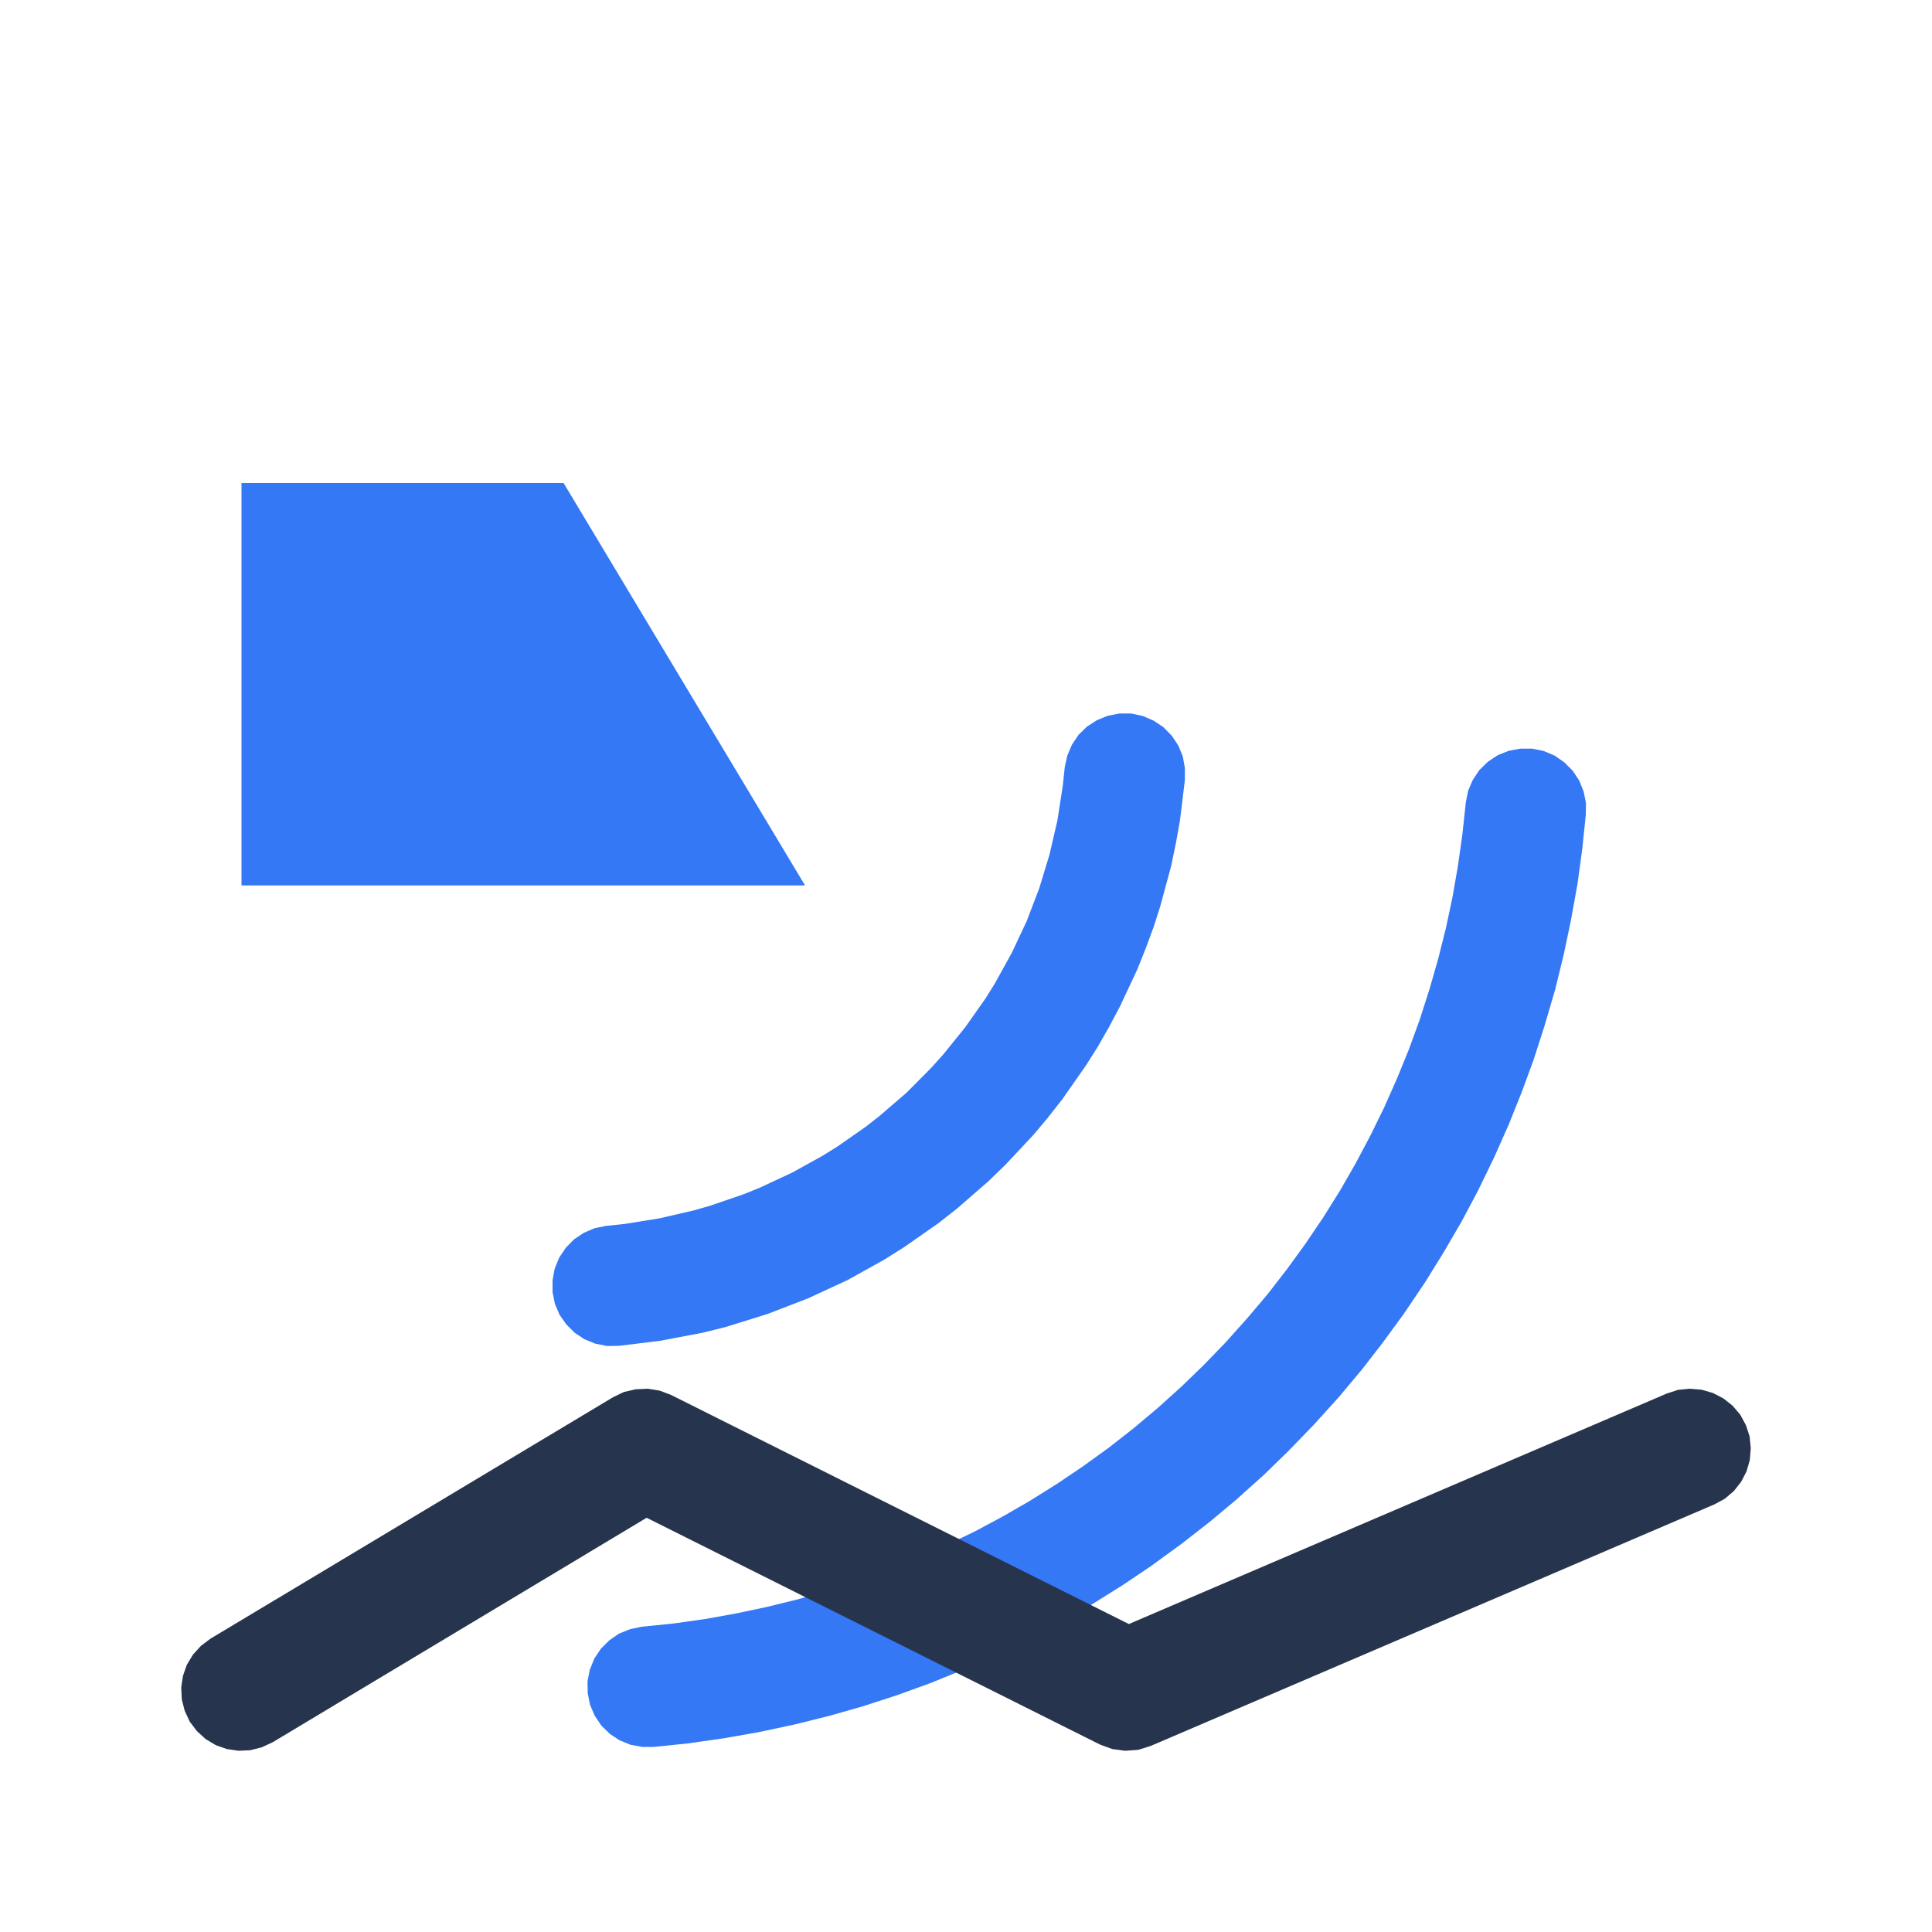
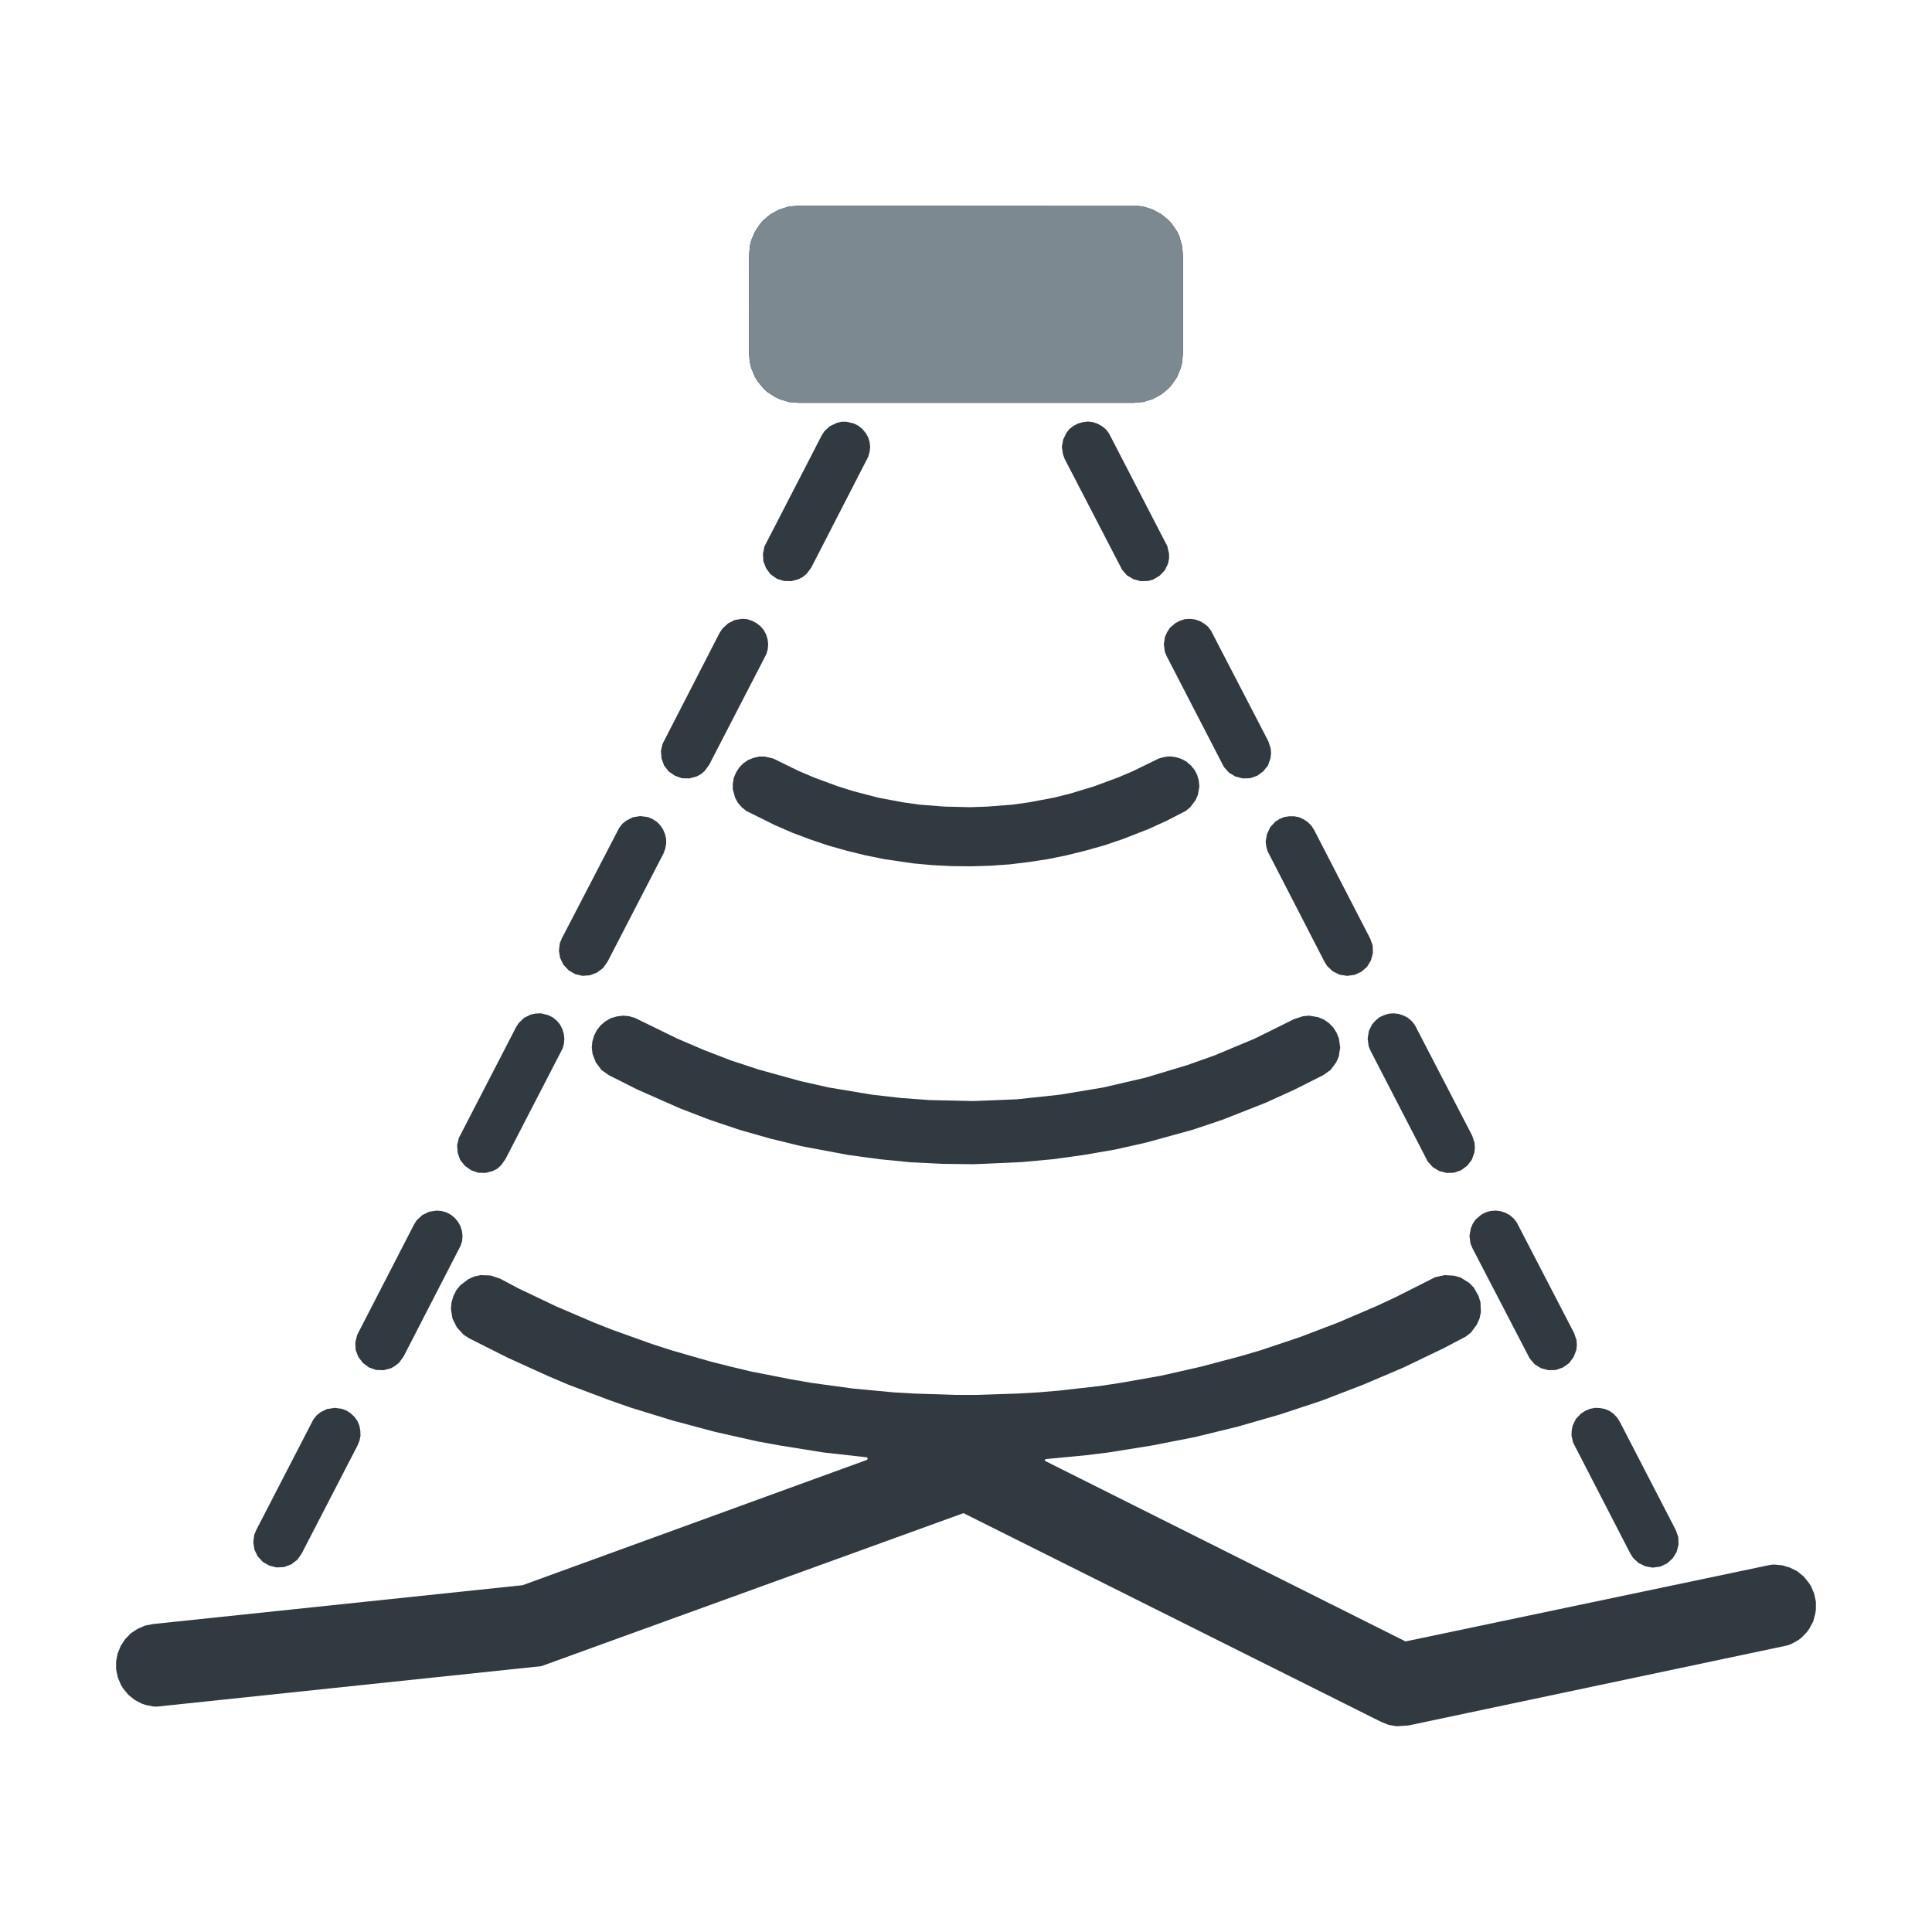
<svg xmlns="http://www.w3.org/2000/svg" viewBox="0 0 1000 1000" role="img" aria-labelledby="title desc">
-   <path fill="#3478F6" d="M125.0 250.0 L291.7 250.0 L416.7 458.3 L125.0 458.3 Z" />
-   <path fill="#3478F6" d="M550.1 406.7 L551.1 397.2 L552.4 391.2 L554.8 385.5 L558.2 380.4 L562.6 376.1 L567.7 372.8 L573.3 370.5 L579.4 369.3 L585.5 369.3 L591.5 370.6 L597.1 373.0 L602.2 376.4 L606.5 380.8 L609.9 385.9 L612.2 391.5 L613.3 397.6 L613.3 403.7 L610.7 425.0 L608.7 436.1 L606.2 448.2 L600.6 468.9 L597.2 479.6 L592.9 491.2 L588.7 501.7 L579.6 521.1 L573.8 532.0 L568.2 541.8 L562.2 551.3 L549.9 568.9 L542.3 578.6 L535.0 587.3 L520.4 602.9 L511.5 611.5 L495.3 625.6 L485.6 633.2 L468.0 645.5 L457.5 652.1 L438.8 662.5 L418.3 672.0 L397.3 680.1 L375.8 686.8 L363.8 689.8 L341.6 694.0 L320.4 696.6 L314.2 696.7 L308.2 695.5 L302.5 693.2 L297.4 689.8 L293.1 685.5 L289.6 680.5 L287.2 674.8 L286.0 668.8 L286.0 662.7 L287.1 656.7 L289.4 651.0 L292.8 645.9 L297.1 641.5 L302.2 638.1 L307.8 635.7 L313.8 634.5 L323.4 633.5 L341.4 630.6 L359.1 626.5 L367.8 624.0 L385.0 618.1 L393.4 614.7 L409.9 607.0 L425.8 598.2 L433.5 593.4 L448.4 583.0 L455.5 577.4 L469.3 565.5 L482.1 552.6 L488.2 545.8 L499.6 531.7 L510.1 516.8 L514.9 509.1 L523.7 493.2 L531.4 476.8 L537.9 459.8 L543.2 442.4 L547.3 424.7 Z" />
-   <path fill="#3478F6" d="M756.9 432.1 L758.7 415.3 L759.9 409.3 L762.3 403.7 L765.7 398.6 L770.1 394.3 L775.2 390.9 L780.9 388.6 L786.9 387.5 L793.0 387.5 L799.0 388.7 L804.7 391.1 L809.7 394.6 L814.0 398.9 L817.4 404.0 L819.7 409.7 L820.9 415.7 L820.8 421.8 L819.0 439.2 L816.5 457.6 L813.0 476.9 L809.4 494.0 L805.0 512.0 L799.5 530.8 L793.8 548.5 L787.8 564.9 L780.9 582.1 L773.4 599.0 L764.8 616.7 L756.6 632.1 L747.3 648.1 L737.5 663.9 L726.5 680.2 L715.6 695.1 L704.9 708.9 L693.0 723.1 L679.8 737.7 L666.9 751.0 L654.4 763.2 L639.8 776.3 L626.4 787.5 L611.8 798.9 L595.9 810.5 L581.5 820.2 L565.7 830.1 L549.7 839.4 L532.4 848.6 L515.7 856.7 L499.7 863.8 L481.5 871.2 L464.1 877.5 L446.5 883.2 L429.7 888.0 L411.7 892.5 L392.5 896.6 L374.2 899.8 L355.9 902.4 L338.5 904.2 L332.4 904.2 L326.4 903.1 L320.7 900.8 L315.6 897.4 L311.2 893.1 L307.8 888.0 L305.4 882.4 L304.2 876.4 L304.1 870.2 L305.3 864.2 L307.6 858.5 L311.0 853.4 L315.3 849.1 L320.3 845.6 L326.0 843.3 L332.0 842.0 L348.8 840.3 L365.0 838.0 L381.1 835.1 L397.1 831.7 L413.0 827.8 L428.7 823.3 L444.3 818.2 L459.6 812.6 L474.8 806.5 L489.8 799.8 L504.5 792.7 L518.9 785.0 L533.1 776.8 L547.0 768.1 L560.5 759.0 L573.8 749.4 L586.7 739.3 L599.2 728.8 L611.4 717.8 L623.1 706.5 L634.5 694.7 L645.4 682.5 L656.0 670.0 L666.0 657.1 L675.6 643.9 L684.8 630.3 L693.5 616.4 L701.6 602.3 L709.3 587.8 L716.5 573.1 L723.1 558.2 L729.3 543.0 L734.9 527.6 L739.9 512.0 L744.4 496.3 L748.4 480.4 L751.8 464.4 L754.6 448.3 Z" />
-   <path fill="#26354D" d="M334.7 785.6 L141.1 901.8 L135.5 904.4 L129.6 905.9 L123.5 906.2 L117.4 905.3 L111.7 903.3 L106.4 900.1 L101.9 896.0 L98.2 891.1 L95.6 885.5 L94.1 879.6 L93.8 873.5 L94.7 867.4 L96.7 861.7 L99.9 856.4 L104.0 851.9 L108.9 848.2 L317.3 723.2 L322.9 720.5 L329.0 719.1 L335.3 718.8 L341.5 719.8 L347.3 722.0 L584.3 840.6 L862.7 721.3 L868.5 719.4 L874.6 718.8 L880.7 719.3 L886.6 721.0 L892.0 723.8 L896.8 727.6 L900.8 732.3 L903.7 737.7 L905.6 743.5 L906.2 749.6 L905.7 755.7 L904.0 761.6 L901.2 767.0 L897.4 771.8 L892.7 775.8 L887.3 778.7 L595.6 903.7 L589.2 905.7 L582.4 906.2 L575.7 905.3 L569.4 903.0 Z" />
+   <path fill="#303A40" d="M448.8 755.6 L449.2 754.8 L448.6 754.3 L426.3 751.8 L403.8 748.2 L392.2 746.1 L370.0 741.1 L348.3 735.3 L326.5 728.6 L315.4 724.7 L294.4 716.8 L283.6 712.2 L263.1 702.9 L242.8 692.7 L239.9 690.8 L236.5 687.1 L234.2 682.5 L233.4 677.5 L233.7 674.1 L234.7 670.8 L236.2 667.8 L238.3 665.2 L242.4 662.1 L245.5 660.7 L248.8 660.0 L254.0 660.2 L258.8 661.8 L268.4 666.9 L287.7 676.1 L307.3 684.5 L317.2 688.4 L337.3 695.6 L347.5 698.9 L368.0 704.8 L378.4 707.4 L388.8 709.9 L409.7 714.0 L420.2 715.8 L441.4 718.7 L462.7 720.7 L473.3 721.3 L494.7 722.0 L505.3 722.0 L526.7 721.3 L537.3 720.7 L548.0 719.8 L569.2 717.4 L579.8 715.8 L600.8 712.1 L621.6 707.4 L642.3 701.9 L652.5 698.9 L672.8 692.1 L692.7 684.5 L712.3 676.1 L722.0 671.6 L742.8 661.1 L747.8 660.0 L752.8 660.3 L756.1 661.3 L760.4 664.0 L762.8 666.4 L765.3 670.8 L766.3 674.1 L766.5 679.2 L765.8 682.5 L764.4 685.6 L761.4 689.7 L758.7 691.8 L747.1 697.9 L726.5 707.8 L705.6 716.7 L684.3 724.9 L662.6 732.1 L640.7 738.4 L618.6 743.8 L596.2 748.2 L573.7 751.8 L562.4 753.2 L541.4 755.2 L540.8 755.6 L540.8 756.1 L727.5 849.6 L916.2 810.0 L918.3 809.8 L922.5 810.2 L926.5 811.4 L930.3 813.3 L933.6 816.0 L936.2 819.2 L937.3 820.9 L939.0 824.8 L939.9 829.0 L939.9 833.1 L939.6 835.2 L938.5 839.3 L936.5 843.0 L935.3 844.7 L932.4 847.7 L930.7 849.0 L927.0 851.0 L925.0 851.7 L729.0 893.1 L722.9 893.5 L718.8 892.8 L715.0 891.3 L498.7 783.2 L280.2 862.4 L81.6 883.3 L79.5 883.3 L75.4 882.5 L73.4 881.8 L69.6 879.8 L66.4 877.2 L63.7 873.9 L62.6 872.1 L61.0 868.3 L60.1 864.1 L60.1 859.9 L60.9 855.8 L62.5 851.9 L64.8 848.4 L67.7 845.4 L71.2 843.1 L75.1 841.4 L79.2 840.6 L270.5 820.5 Z M868.8 799.6 L867.8 803.3 L865.8 806.6 L862.9 809.2 L859.3 810.9 L855.4 811.4 L851.6 810.7 L848.1 809.0 L845.3 806.4 L843.9 804.2 L814.3 746.8 L813.4 743.1 L813.5 740.5 L814.0 737.9 L815.7 734.4 L818.4 731.6 L820.6 730.2 L823.0 729.2 L825.5 728.7 L828.1 728.8 L830.7 729.3 L833.1 730.3 L835.2 731.8 L837.0 733.7 L838.4 735.9 L867.4 792.0 L868.7 795.7 Z M815.9 698.8 L814.5 702.4 L812.2 705.5 L809.0 707.8 L805.3 709.1 L801.4 709.2 L797.7 708.2 L794.4 706.2 L791.8 703.2 L762.1 646.0 L761.1 643.6 L760.6 639.7 L761.3 635.8 L762.3 633.4 L763.7 631.3 L766.7 628.7 L769.0 627.5 L771.5 626.8 L774.1 626.6 L776.7 626.9 L779.1 627.7 L781.4 628.9 L783.4 630.6 L785.0 632.6 L814.7 689.9 L816.0 693.6 L816.2 696.2 Z M763.1 596.7 L761.8 600.3 L759.4 603.4 L756.3 605.7 L752.6 607.0 L748.7 607.1 L744.9 606.1 L741.6 604.1 L739.0 601.2 L709.4 543.9 L708.4 541.5 L707.9 537.6 L708.5 533.7 L710.2 530.2 L711.9 528.3 L713.9 526.6 L716.2 525.5 L718.7 524.7 L721.3 524.5 L723.9 524.8 L726.4 525.6 L728.7 526.8 L730.7 528.5 L732.3 530.5 L762.0 587.8 L763.2 591.5 L763.4 594.1 Z M710.6 493.3 L709.6 497.1 L707.6 500.4 L704.6 503.0 L701.1 504.6 L697.2 505.1 L693.4 504.5 L689.9 502.8 L687.0 500.1 L685.6 497.9 L656.1 440.6 L655.4 438.1 L655.1 435.5 L655.8 431.7 L657.5 428.1 L660.1 425.3 L662.3 423.9 L664.7 422.9 L667.3 422.5 L669.9 422.5 L672.4 423.0 L674.8 424.1 L677.0 425.6 L678.8 427.4 L680.2 429.6 L709.2 485.8 L710.5 489.4 Z M364.4 543.5 L378.4 548.9 L392.7 553.6 L414.4 559.6 L429.1 562.9 L451.3 566.6 L466.2 568.3 L481.2 569.4 L503.8 569.9 L526.3 569.0 L548.7 566.6 L570.9 562.9 L592.9 557.8 L614.5 551.3 L628.6 546.3 L649.4 537.6 L669.8 527.5 L674.4 526.0 L677.6 525.7 L682.3 526.5 L685.2 527.7 L687.8 529.5 L690.1 531.8 L691.8 534.5 L693.0 537.5 L693.7 542.2 L692.9 547.0 L691.6 549.9 L688.7 553.8 L684.9 556.5 L670.2 563.9 L655.3 570.7 L632.7 579.6 L617.2 584.8 L593.2 591.4 L577.2 595.0 L561.0 597.8 L545.1 600.0 L528.8 601.5 L503.9 602.6 L487.5 602.4 L471.5 601.6 L455.2 600.0 L439.0 597.8 L414.5 593.2 L398.6 589.3 L383.1 584.9 L367.3 579.6 L352.0 573.7 L329.8 563.9 L315.1 556.5 L311.3 553.8 L308.4 549.9 L306.7 545.5 L306.3 542.2 L306.6 539.1 L307.5 536.0 L309.0 533.1 L311.0 530.6 L313.4 528.6 L316.2 527.0 L319.3 526.1 L322.5 525.7 L325.7 526.0 L328.7 526.9 L350.6 537.6 Z M657.6 392.5 L656.3 396.2 L653.9 399.2 L650.8 401.5 L647.1 402.8 L643.2 402.9 L639.4 401.9 L636.1 399.9 L633.5 397.0 L603.9 339.7 L602.9 337.3 L602.4 333.4 L603.0 329.6 L604.1 327.2 L605.5 325.0 L608.4 322.5 L610.7 321.3 L613.2 320.5 L615.8 320.3 L618.4 320.6 L620.9 321.4 L623.2 322.7 L625.2 324.3 L626.8 326.4 L656.5 383.7 L657.7 387.4 L657.9 389.9 Z M421.5 402.5 L433.7 407.0 L442.0 409.6 L454.7 412.9 L467.5 415.3 L476.1 416.5 L489.1 417.5 L502.2 417.8 L510.9 417.5 L523.9 416.5 L532.5 415.3 L545.3 412.9 L553.8 410.8 L566.3 407.0 L578.5 402.5 L586.5 399.1 L599.8 392.6 L602.7 391.8 L605.7 391.5 L608.6 391.9 L611.5 392.8 L614.1 394.2 L616.4 396.2 L618.3 398.5 L619.7 401.2 L620.5 404.1 L620.8 407.1 L620.0 411.5 L618.8 414.2 L616.1 417.8 L613.8 419.7 L603.9 424.8 L594.5 429.1 L580.9 434.4 L571.4 437.6 L561.8 440.3 L552.1 442.7 L542.3 444.7 L532.5 446.2 L522.6 447.4 L512.6 448.1 L502.7 448.4 L492.7 448.3 L482.7 447.8 L472.8 446.9 L457.7 444.7 L447.9 442.7 L438.5 440.4 L428.9 437.7 L419.4 434.5 L410.1 431.0 L400.9 427.0 L386.2 419.7 L383.9 417.8 L381.9 415.5 L380.5 412.9 L379.3 408.6 L379.3 405.6 L379.8 402.6 L381.0 399.8 L382.6 397.3 L384.7 395.1 L387.2 393.4 L389.9 392.3 L392.9 391.6 L395.9 391.6 L400.2 392.6 L413.5 399.1 Z M403.5 206.6 L401.2 205.5 L397.0 202.8 L395.2 201.1 L392.0 197.2 L390.7 195.0 L388.8 190.4 L388.2 188.0 L387.7 183.0 L387.7 132.0 L388.2 127.0 L388.8 124.5 L390.7 120.0 L393.5 115.8 L395.2 113.9 L399.0 110.8 L403.5 108.4 L408.3 106.9 L413.2 106.5 L589.3 106.6 L591.8 106.9 L596.5 108.4 L601.0 110.8 L604.8 113.9 L606.5 115.8 L609.3 119.9 L610.4 122.2 L611.8 127.0 L612.3 132.0 L612.3 183.0 L611.8 188.0 L611.2 190.4 L609.3 195.0 L606.5 199.2 L604.8 201.1 L601.0 204.2 L596.5 206.6 L591.7 208.1 L586.8 208.5 L413.2 208.5 L408.3 208.1 Z M604.6 291.7 L602.9 295.2 L600.2 298.0 L596.8 300.0 L594.3 300.7 L590.4 300.8 L586.7 299.8 L583.3 297.8 L580.8 294.9 L551.1 237.6 L550.2 235.2 L549.6 231.3 L550.3 227.5 L552.0 224.0 L553.6 222.0 L555.7 220.4 L558.0 219.2 L560.5 218.5 L563.1 218.2 L565.7 218.5 L568.1 219.3 L570.4 220.6 L572.4 222.2 L574.0 224.3 L604.2 282.7 L605.1 286.6 L605.1 289.1 Z M413.3 299.8 L409.6 300.8 L405.7 300.7 L402.0 299.5 L398.8 297.2 L396.5 294.1 L395.1 290.4 L394.9 286.6 L395.7 282.8 L425.3 225.4 L426.7 223.2 L429.5 220.6 L433.1 218.9 L435.6 218.3 L438.2 218.3 L442.0 219.2 L444.3 220.4 L446.3 222.0 L448.0 224.0 L449.3 226.2 L450.1 228.7 L450.4 231.3 L450.1 233.9 L449.4 236.4 L419.9 293.8 L417.6 296.9 L415.6 298.6 Z M360.6 401.9 L356.8 402.9 L352.9 402.8 L349.3 401.5 L346.1 399.3 L343.7 396.2 L342.4 392.5 L342.1 388.6 L343.0 384.9 L372.5 327.5 L374.0 325.3 L376.8 322.7 L380.3 320.9 L384.2 320.3 L386.8 320.5 L389.2 321.3 L391.5 322.5 L393.6 324.1 L395.3 326.1 L396.5 328.3 L397.3 330.8 L397.6 333.4 L397.4 336.0 L396.7 338.5 L367.1 395.8 L364.8 399.0 L362.8 400.7 Z M309.0 503.4 L305.4 504.8 L301.5 505.1 L297.7 504.2 L294.3 502.2 L291.6 499.3 L289.9 495.8 L289.3 492.0 L289.8 488.1 L290.8 485.7 L320.5 428.5 L322.1 426.4 L324.1 424.8 L327.6 423.0 L331.4 422.4 L335.3 422.9 L337.7 423.9 L339.9 425.3 L341.7 427.1 L343.2 429.3 L344.2 431.7 L344.8 434.2 L344.8 436.8 L344.3 439.4 L343.4 441.8 L314.4 497.9 L312.1 501.1 Z M255.1 606.1 L251.3 607.1 L247.5 607.0 L243.8 605.7 L240.6 603.4 L238.2 600.4 L236.9 596.7 L236.6 592.8 L237.5 589.0 L267.1 531.7 L268.5 529.5 L271.3 526.8 L274.8 525.1 L277.3 524.6 L280.0 524.5 L283.7 525.4 L286.1 526.6 L288.1 528.2 L289.8 530.2 L291.0 532.5 L291.8 535.0 L292.1 537.6 L291.9 540.2 L291.2 542.7 L261.6 600.0 L259.3 603.2 L257.4 604.9 Z M202.4 708.2 L198.6 709.2 L194.7 709.1 L191.0 707.8 L187.9 705.5 L185.5 702.4 L184.1 698.8 L183.9 694.9 L184.8 691.1 L214.3 633.8 L215.7 631.6 L218.6 628.9 L222.1 627.2 L225.9 626.6 L228.5 626.8 L231.0 627.5 L233.3 628.7 L235.3 630.3 L237.0 632.3 L238.3 634.6 L239.1 637.1 L239.4 639.7 L239.2 642.3 L238.4 644.8 L208.9 702.1 L206.6 705.3 L204.6 706.9 Z M150.8 809.7 L147.1 811.1 L143.2 811.3 L139.5 810.4 L136.1 808.5 L133.4 805.6 L131.7 802.1 L131.1 798.3 L131.6 794.4 L132.6 792.0 L162.2 734.7 L163.8 732.7 L165.8 731.0 L169.3 729.3 L173.2 728.7 L177.0 729.2 L179.5 730.2 L181.6 731.6 L183.5 733.4 L185.0 735.5 L186.0 737.9 L186.5 740.5 L186.6 743.1 L186.1 745.6 L185.1 748.1 L156.1 804.2 L153.9 807.3 Z" />
+   <path fill="#7C8991" d="M413.2 208.5 L408.3 208.1 L403.5 206.6 L399.1 204.2 L395.2 201.1 L392.0 197.2 L390.7 195.0 L388.8 190.4 L387.8 185.5 L387.7 132.0 L388.2 127.0 L388.8 124.5 L390.7 120.0 L393.5 115.8 L397.0 112.2 L400.1 110.1 L403.4 108.4 L408.2 106.9 L413.2 106.5 L589.3 106.6 L591.8 106.9 L596.5 108.4 L601.0 110.8 L604.8 113.9 L606.5 115.8 L608.0 117.8 L610.3 122.2 L611.8 127.0 L612.3 132.0 L612.3 183.0 L611.8 188.0 L610.3 192.8 L609.3 195.1 L606.5 199.2 L603.0 202.8 L598.8 205.5 L596.6 206.6 L591.8 208.0 L586.8 208.5 Z" />
</svg>
